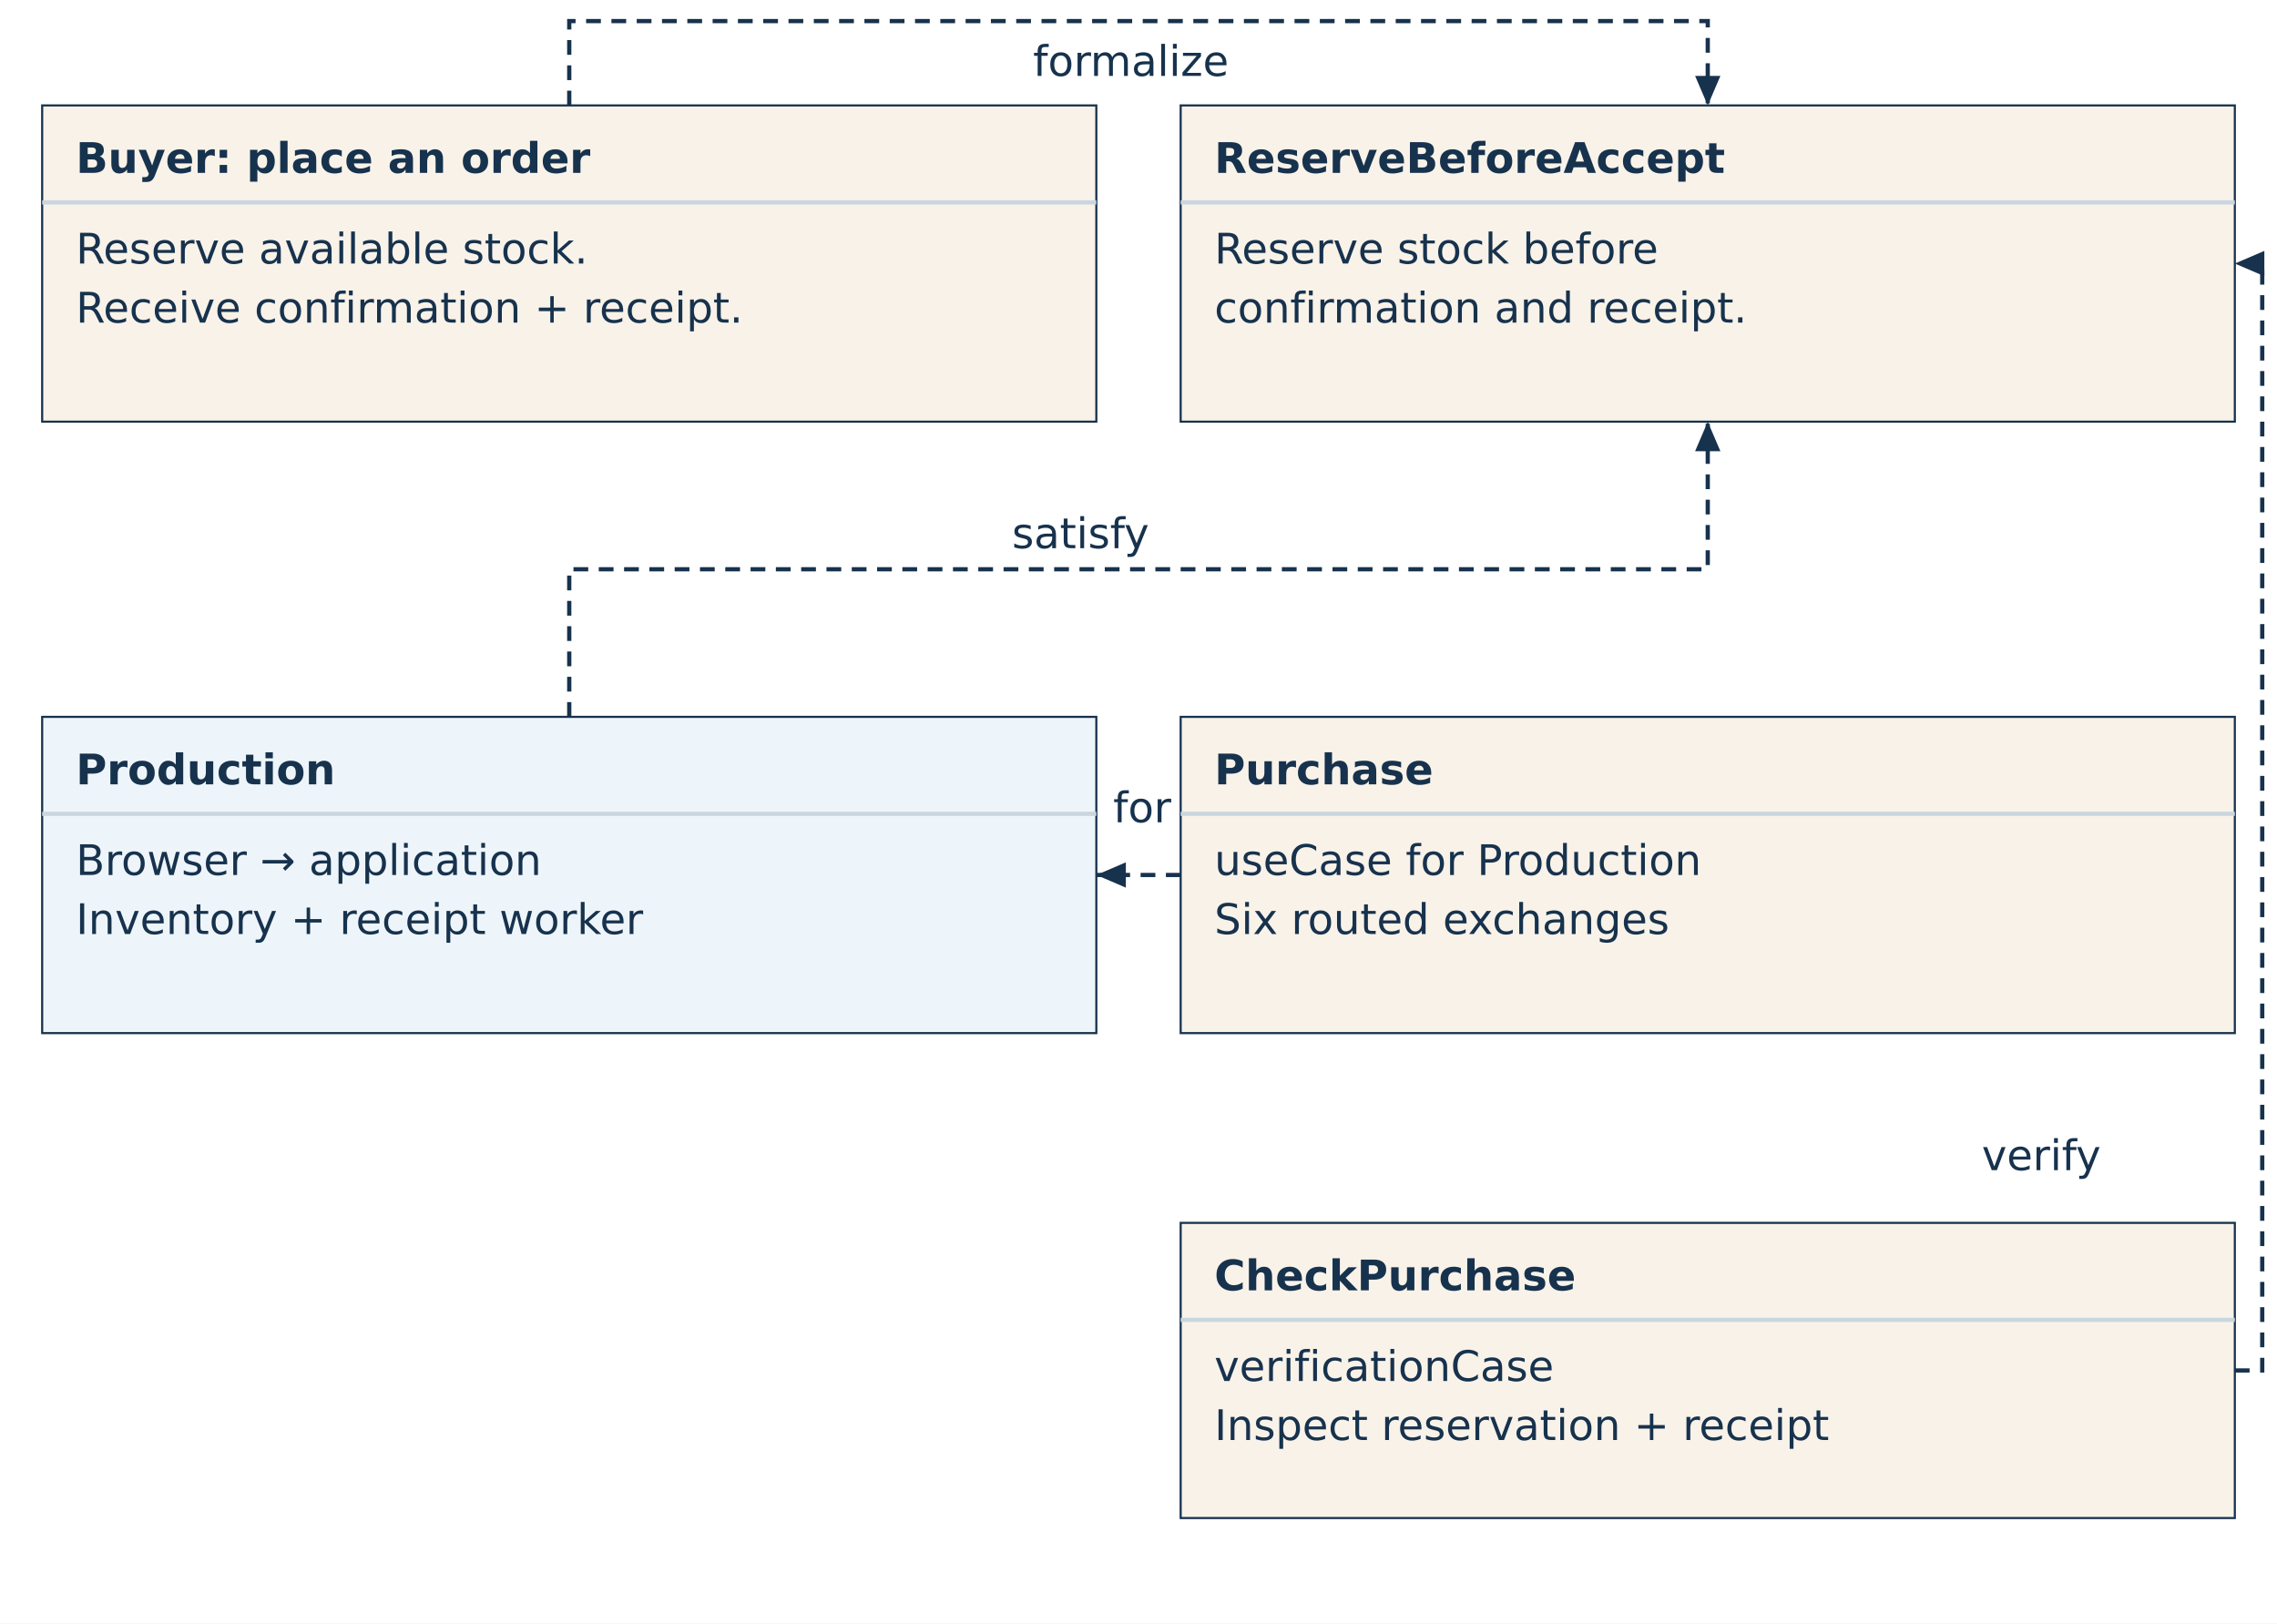
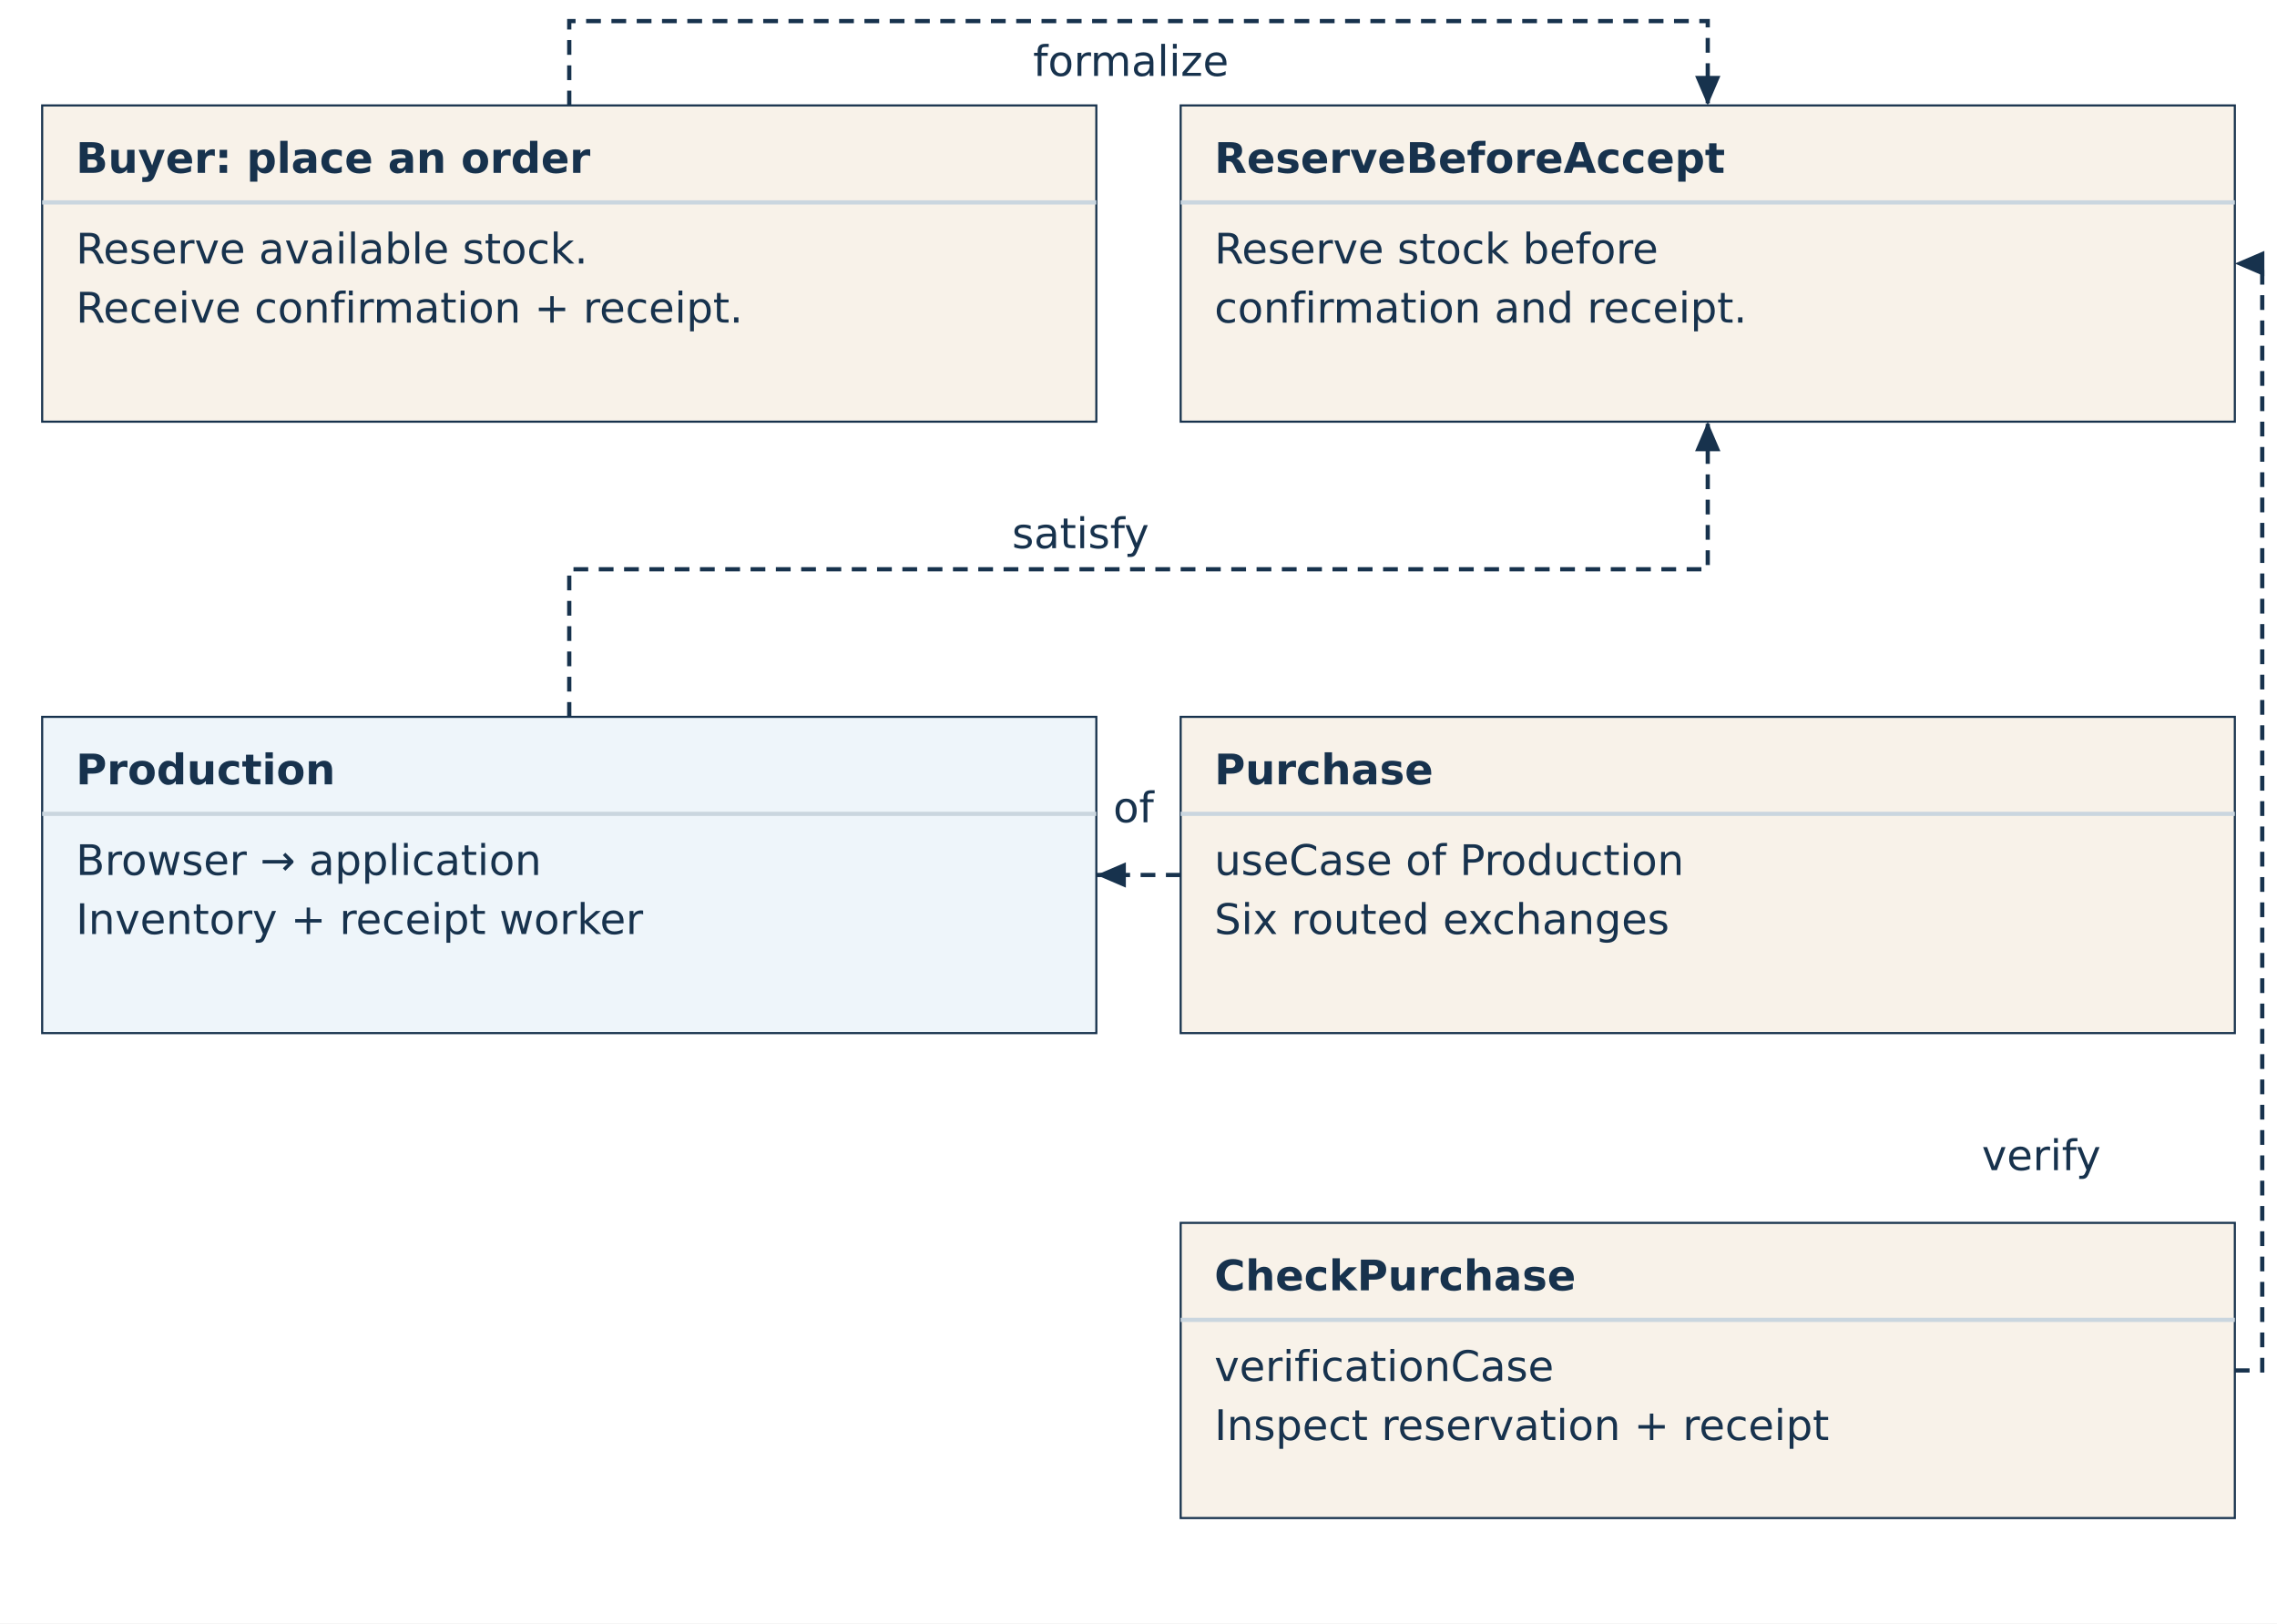
<svg xmlns="http://www.w3.org/2000/svg" width="1080" height="770" viewBox="0 0 1080 770" role="img" aria-labelledby="title desc">
  <g font-family="DejaVu Sans, sans-serif">
    <rect x="0" y="0" width="1080" height="770" rx="0" fill="white" stroke="none" />
    <polyline points="270,50 270,10 810,10 810,50" fill="none" stroke="#17324d" stroke-width="2" stroke-dasharray="7 5" />
    <polygon points="810.000,50.000 804.000,36.000 816.000,36.000" fill="#17324d" />
    <rect x="484" y="15" width="110.1" height="27" rx="0" fill="white" stroke="none" />
    <text x="490" y="36" font-size="20" font-weight="400" fill="#17324d">formalize</text>
    <polyline points="270,340 270,270 810,270 810,200" fill="none" stroke="#17324d" stroke-width="2" stroke-dasharray="7 5" />
    <polygon points="810.000,200.000 816.000,214.000 804.000,214.000" fill="#17324d" />
    <rect x="474" y="239" width="88.3" height="27" rx="0" fill="white" stroke="none" />
    <text x="480" y="260" font-size="20" font-weight="400" fill="#17324d">satisfy</text>
    <polyline points="560,415 520,415" fill="none" stroke="#17324d" stroke-width="2" stroke-dasharray="7 5" />
    <polygon points="520.000,415.000 534.000,409.000 534.000,421.000" fill="#17324d" />
-     <rect x="522" y="369" width="44.7" height="27" rx="0" fill="white" stroke="none" />
-     <text x="528" y="390" font-size="20" font-weight="400" fill="#17324d">for</text>
+     <rect x="522" y="369" width="33.8" height="27" rx="0" fill="white" stroke="none" />
+     <text x="528" y="390" font-size="20" font-weight="400" fill="#17324d">of</text>
    <polyline points="1060,650 1073,650 1073,125 1060,125" fill="none" stroke="#17324d" stroke-width="2" stroke-dasharray="7 5" />
    <polygon points="1060.000,125.000 1074.000,119.000 1074.000,131.000" fill="#17324d" />
    <rect x="934" y="534" width="77.4" height="27" rx="0" fill="white" stroke="none" />
    <text x="940" y="555" font-size="20" font-weight="400" fill="#17324d">verify</text>
    <rect x="20" y="50" width="500" height="150" rx="0" fill="#f8f2e9" stroke="#17324d" />
    <text x="36" y="82" font-size="20" font-weight="700" fill="#17324d">Buyer: place an order</text>
    <polyline points="20,96 520,96" fill="none" stroke="#cad6df" stroke-width="2" />
    <text x="36" y="125" font-size="20" font-weight="400" fill="#17324d">Reserve available stock.</text>
    <text x="36" y="153" font-size="20" font-weight="400" fill="#17324d">Receive confirmation + receipt.</text>
    <rect x="560" y="50" width="500" height="150" rx="0" fill="#f8f2e9" stroke="#17324d" />
    <text x="576" y="82" font-size="20" font-weight="700" fill="#17324d">ReserveBeforeAccept</text>
    <polyline points="560,96 1060,96" fill="none" stroke="#cad6df" stroke-width="2" />
    <text x="576" y="125" font-size="20" font-weight="400" fill="#17324d">Reserve stock before</text>
    <text x="576" y="153" font-size="20" font-weight="400" fill="#17324d">confirmation and receipt.</text>
    <rect x="560" y="340" width="500" height="150" rx="0" fill="#f8f2e9" stroke="#17324d" />
    <text x="576" y="372" font-size="20" font-weight="700" fill="#17324d">Purchase</text>
    <polyline points="560,386 1060,386" fill="none" stroke="#cad6df" stroke-width="2" />
-     <text x="576" y="415" font-size="20" font-weight="400" fill="#17324d">useCase for Production</text>
+     <text x="576" y="415" font-size="20" font-weight="400" fill="#17324d">useCase of Production</text>
    <text x="576" y="443" font-size="20" font-weight="400" fill="#17324d">Six routed exchanges</text>
    <rect x="20" y="340" width="500" height="150" rx="0" fill="#eef5fa" stroke="#17324d" />
    <text x="36" y="372" font-size="20" font-weight="700" fill="#17324d">Production</text>
    <polyline points="20,386 520,386" fill="none" stroke="#cad6df" stroke-width="2" />
    <text x="36" y="415" font-size="20" font-weight="400" fill="#17324d">Browser → application</text>
    <text x="36" y="443" font-size="20" font-weight="400" fill="#17324d">Inventory + receipt worker</text>
    <rect x="560" y="580" width="500" height="140" rx="0" fill="#f8f2e9" stroke="#17324d" />
    <text x="576" y="612" font-size="20" font-weight="700" fill="#17324d">CheckPurchase</text>
    <polyline points="560,626 1060,626" fill="none" stroke="#cad6df" stroke-width="2" />
    <text x="576" y="655" font-size="20" font-weight="400" fill="#17324d">verificationCase</text>
    <text x="576" y="683" font-size="20" font-weight="400" fill="#17324d">Inspect reservation + receipt</text>
  </g>
</svg>
